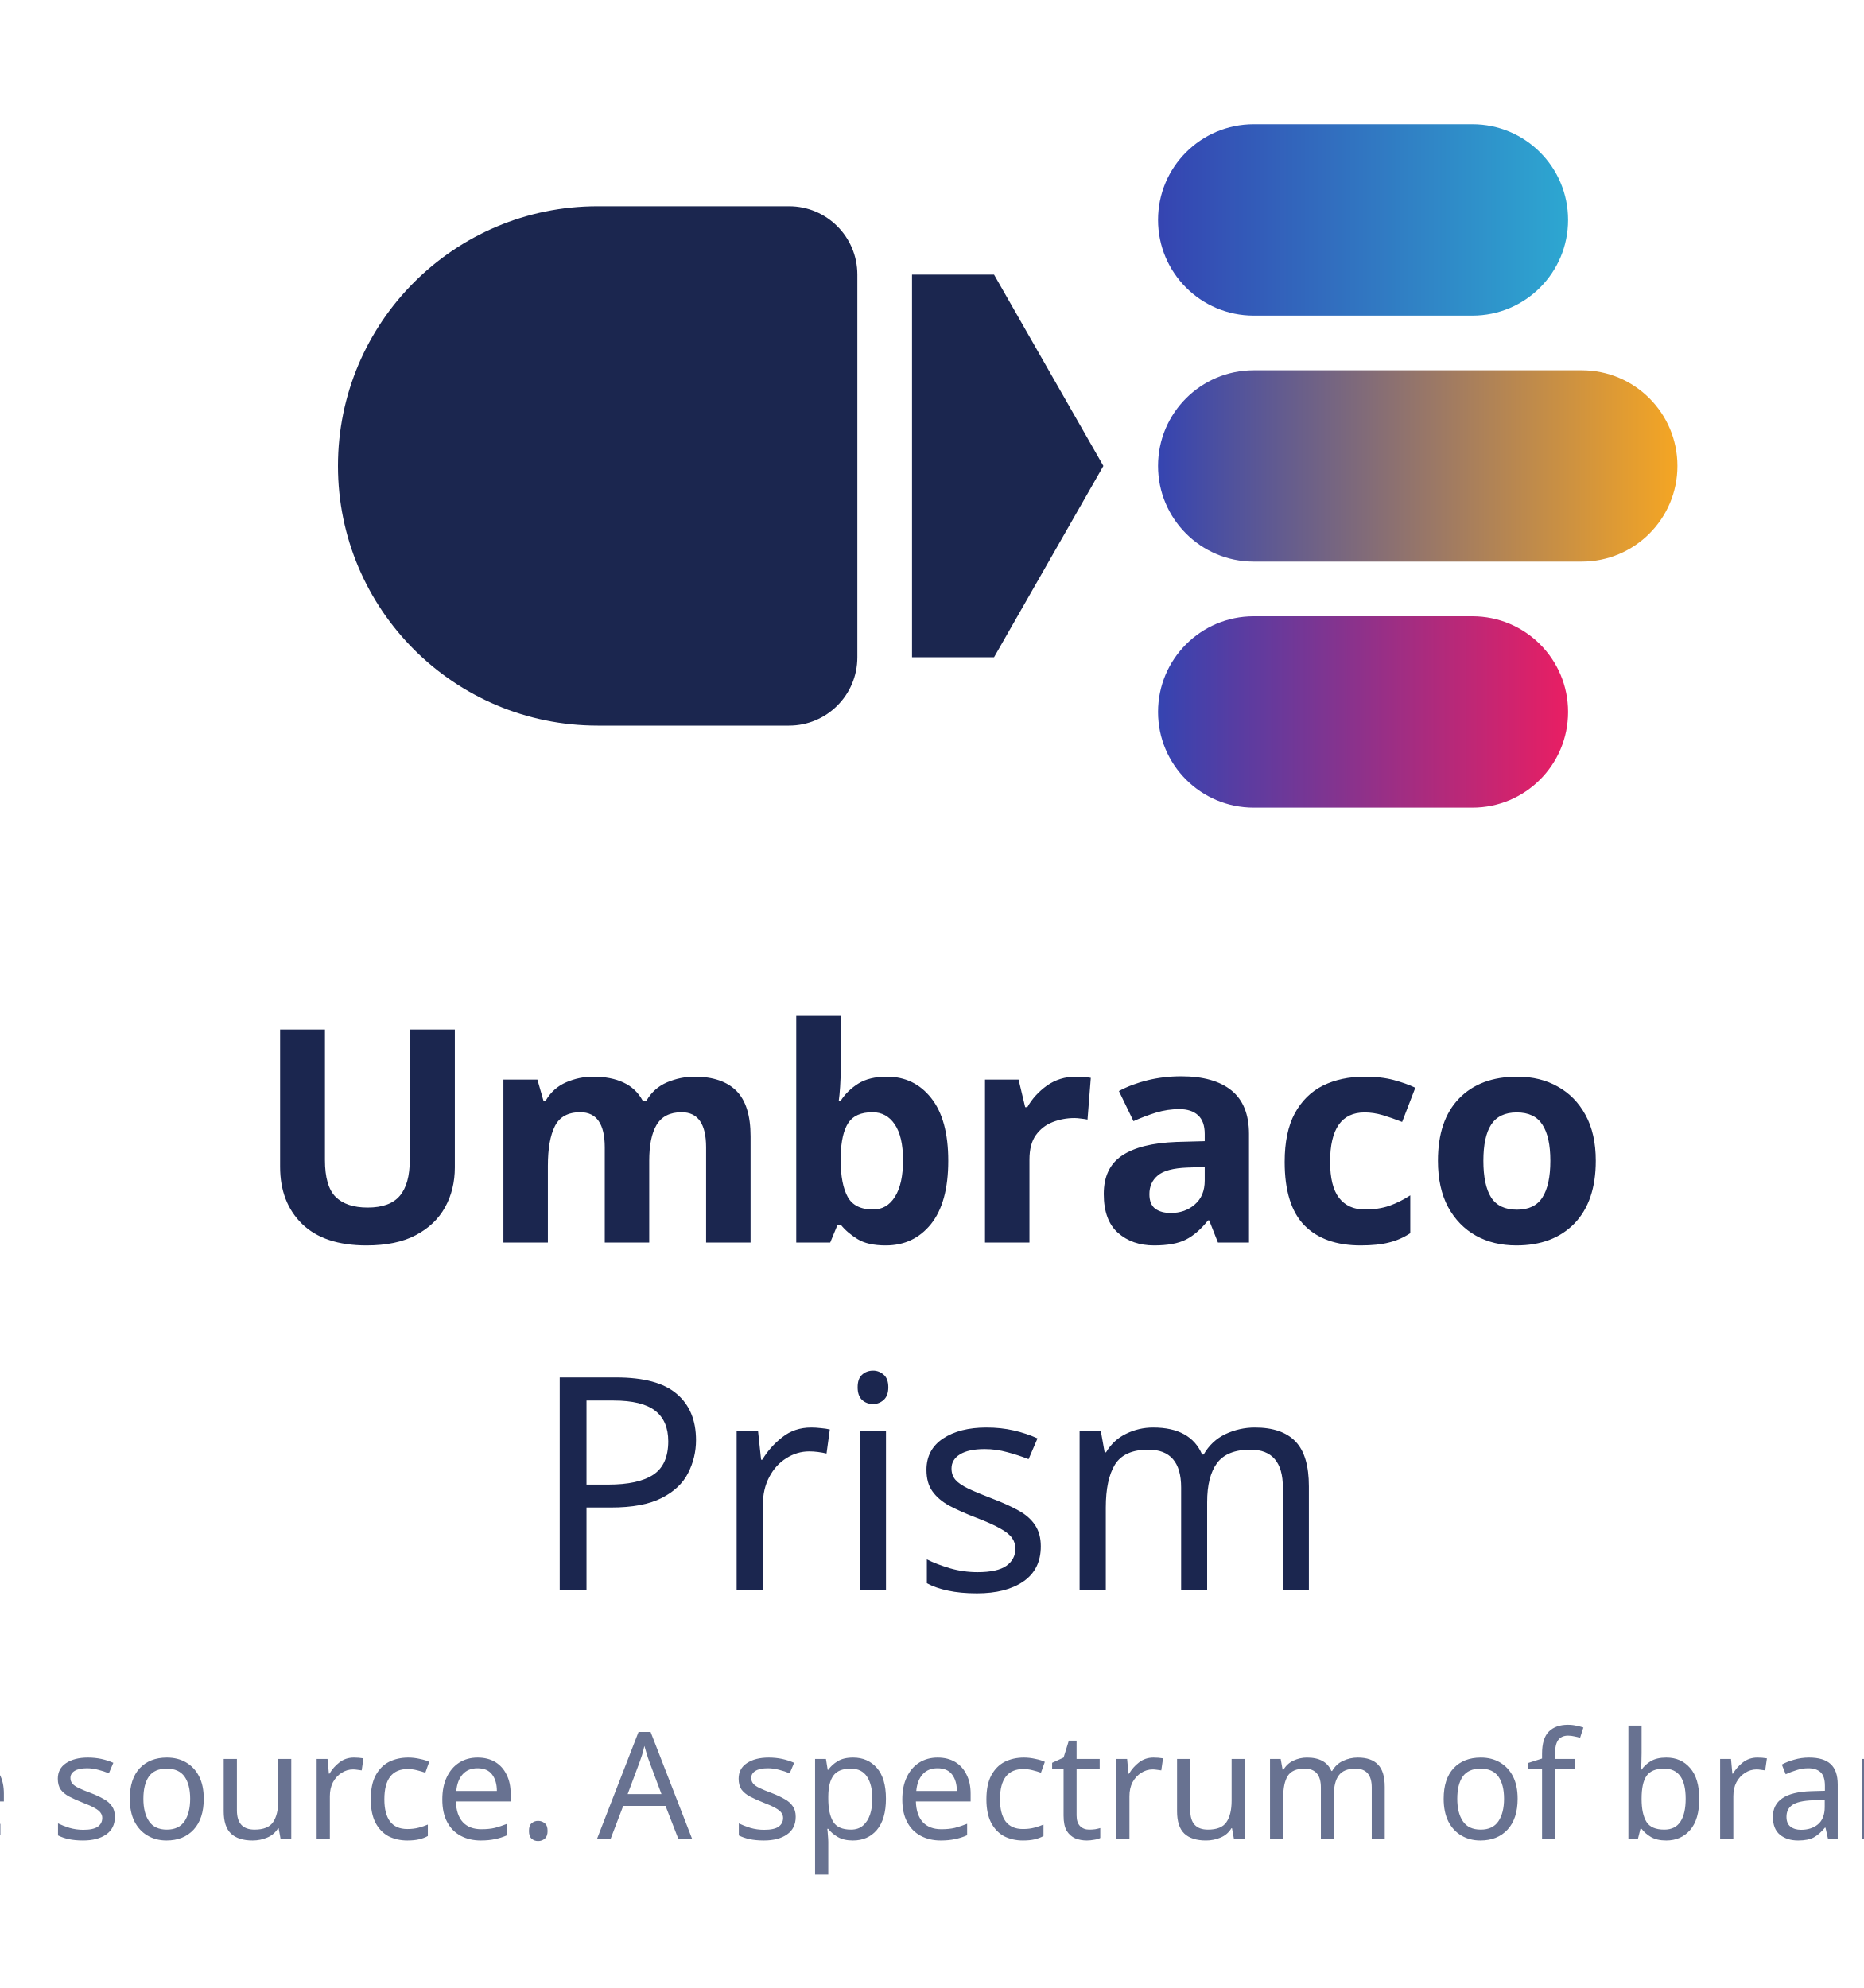
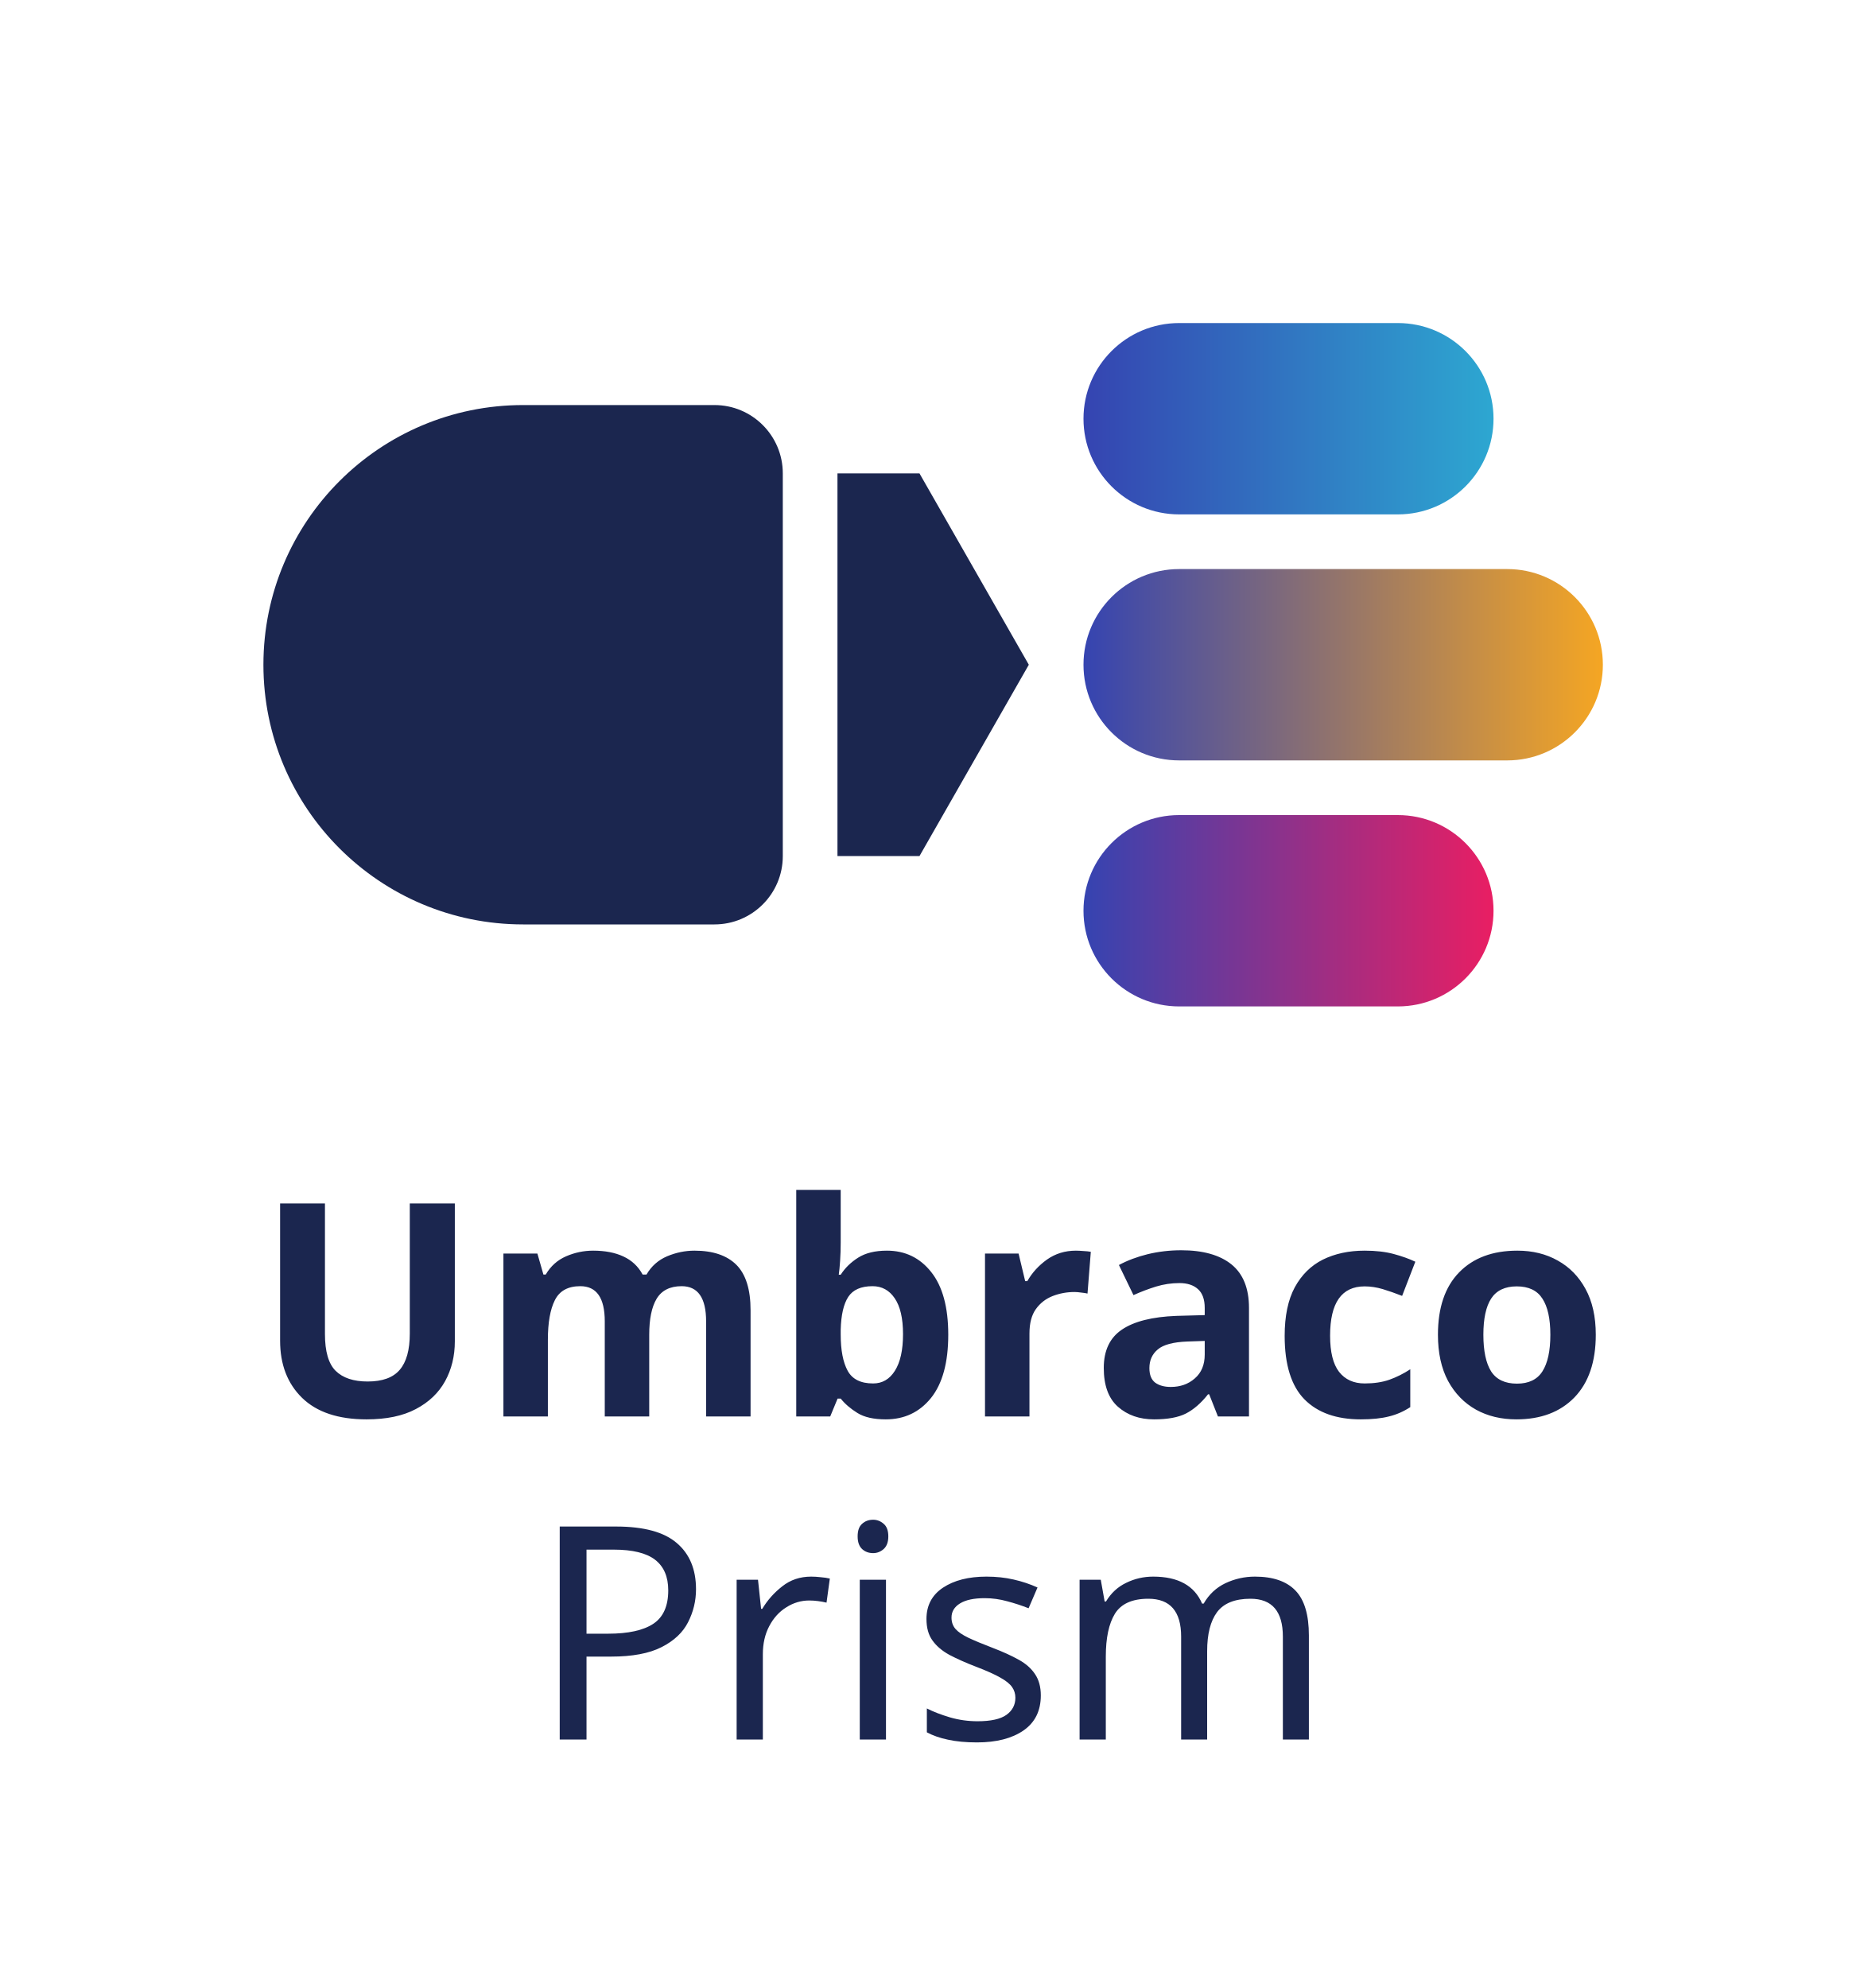
- <svg xmlns="http://www.w3.org/2000/svg" width="150" height="160" viewBox="0 0 150 160" fill="none">
-   <defs>
-     <linearGradient id="v_brand1" x1="0%" y1="0%" x2="100%" y2="0%">
-       <stop offset="0%" style="stop-color:#3544B1" />
-       <stop offset="100%" style="stop-color:#2DA7D1" />
+ <svg xmlns="http://www.w3.org/2000/svg" width="150" height="160" viewBox="0 0 150 160" fill="none" version="1.1" id="svg11">
+   <defs id="defs6">
+     <linearGradient id="v_brand1" x1="42.354" y1="0" x2="62.848" y2="0" gradientTransform="scale(1.46385,0.6831301)" gradientUnits="userSpaceOnUse">
+       <stop offset="0%" style="stop-color:#3544B1" id="stop1" />
+       <stop offset="100%" style="stop-color:#2DA7D1" id="stop2" />
    </linearGradient>
-     <linearGradient id="v_brand2" x1="0%" y1="0%" x2="100%" y2="0%">
-       <stop offset="0%" style="stop-color:#3544B1" />
-       <stop offset="100%" style="stop-color:#F5A623" />
+     <linearGradient id="v_brand2" x1="37.633" y1="29.655" x2="60.698" y2="29.655" gradientTransform="scale(1.647509,0.606977)" gradientUnits="userSpaceOnUse">
+       <stop offset="0%" style="stop-color:#3544B1" id="stop3" />
+       <stop offset="100%" style="stop-color:#F5A623" id="stop4" />
    </linearGradient>
-     <linearGradient id="v_brand3" x1="0%" y1="0%" x2="100%" y2="0%">
-       <stop offset="0%" style="stop-color:#3544B1" />
-       <stop offset="100%" style="stop-color:#E91E63" />
+     <linearGradient id="v_brand3" x1="42.354" y1="52.699" x2="62.848" y2="52.699" gradientTransform="scale(1.46385,0.6831301)" gradientUnits="userSpaceOnUse">
+       <stop offset="0%" style="stop-color:#3544B1" id="stop5" />
+       <stop offset="100%" style="stop-color:#E91E63" id="stop6" />
    </linearGradient>
  </defs>
-   <g transform="translate(25, 10) scale(1.1)">
-     <path d="M2 25C2 14.507 10.507 6 21 6H35C37.761 6 40 8.239 40 11V39C40 41.761 37.761 44 35 44H21C10.507 44 2 35.493 2 25Z" fill="#1B264F" />
-     <path d="M44 11H50L58 25L50 39H44V11Z" fill="#1B264F" />
-     <rect x="62" y="0" width="30" height="14" rx="7" fill="url(#v_brand1)" />
-     <rect x="62" y="18" width="38" height="14" rx="7" fill="url(#v_brand2)" />
-     <rect x="62" y="36" width="30" height="14" rx="7" fill="url(#v_brand3)" />
+   <g transform="matrix(1.1,0,0,1.1,19,26)" id="g9">
+     <path d="M 2,25 C 2,14.507 10.507,6 21,6 h 14 c 2.761,0 5,2.239 5,5 v 28 c 0,2.761 -2.239,5 -5,5 H 21 C 10.507,44 2,35.493 2,25 Z" fill="#1b264f" id="path6" />
+     <path d="m 44,11 h 6 l 8,14 -8,14 h -6 z" fill="#1b264f" id="path7" />
+     <rect x="62" y="0" width="30" height="14" rx="7" fill="url(#v_brand1)" id="rect7" style="fill:url(#v_brand1)" />
+     <rect x="62" y="18" width="38" height="14" rx="7" fill="url(#v_brand2)" id="rect8" style="fill:url(#v_brand2)" />
+     <rect x="62" y="36" width="30" height="14" rx="7" fill="url(#v_brand3)" id="rect9" style="fill:url(#v_brand3)" />
  </g>
-   <text x="75" y="100" text-anchor="middle" font-family="sans-serif" font-weight="bold" font-size="24" fill="#1B264F">Umbraco</text>
-   <text x="75" y="128" text-anchor="middle" font-family="sans-serif" font-weight="300" font-size="24" fill="#1B264F">Prism</text>
-   <text x="75" y="148" text-anchor="middle" font-family="sans-serif" font-weight="400" font-size="12" fill="#687291">One source. A spectrum of brands.</text>
+   <text x="75" y="114" text-anchor="middle" font-family="sans-serif" font-weight="bold" font-size="24px" fill="#1b264f" id="text9">Umbraco</text>
+   <text x="75" y="140" text-anchor="middle" font-family="sans-serif" font-weight="300" font-size="24px" fill="#1b264f" id="text10">Prism</text>
</svg>
